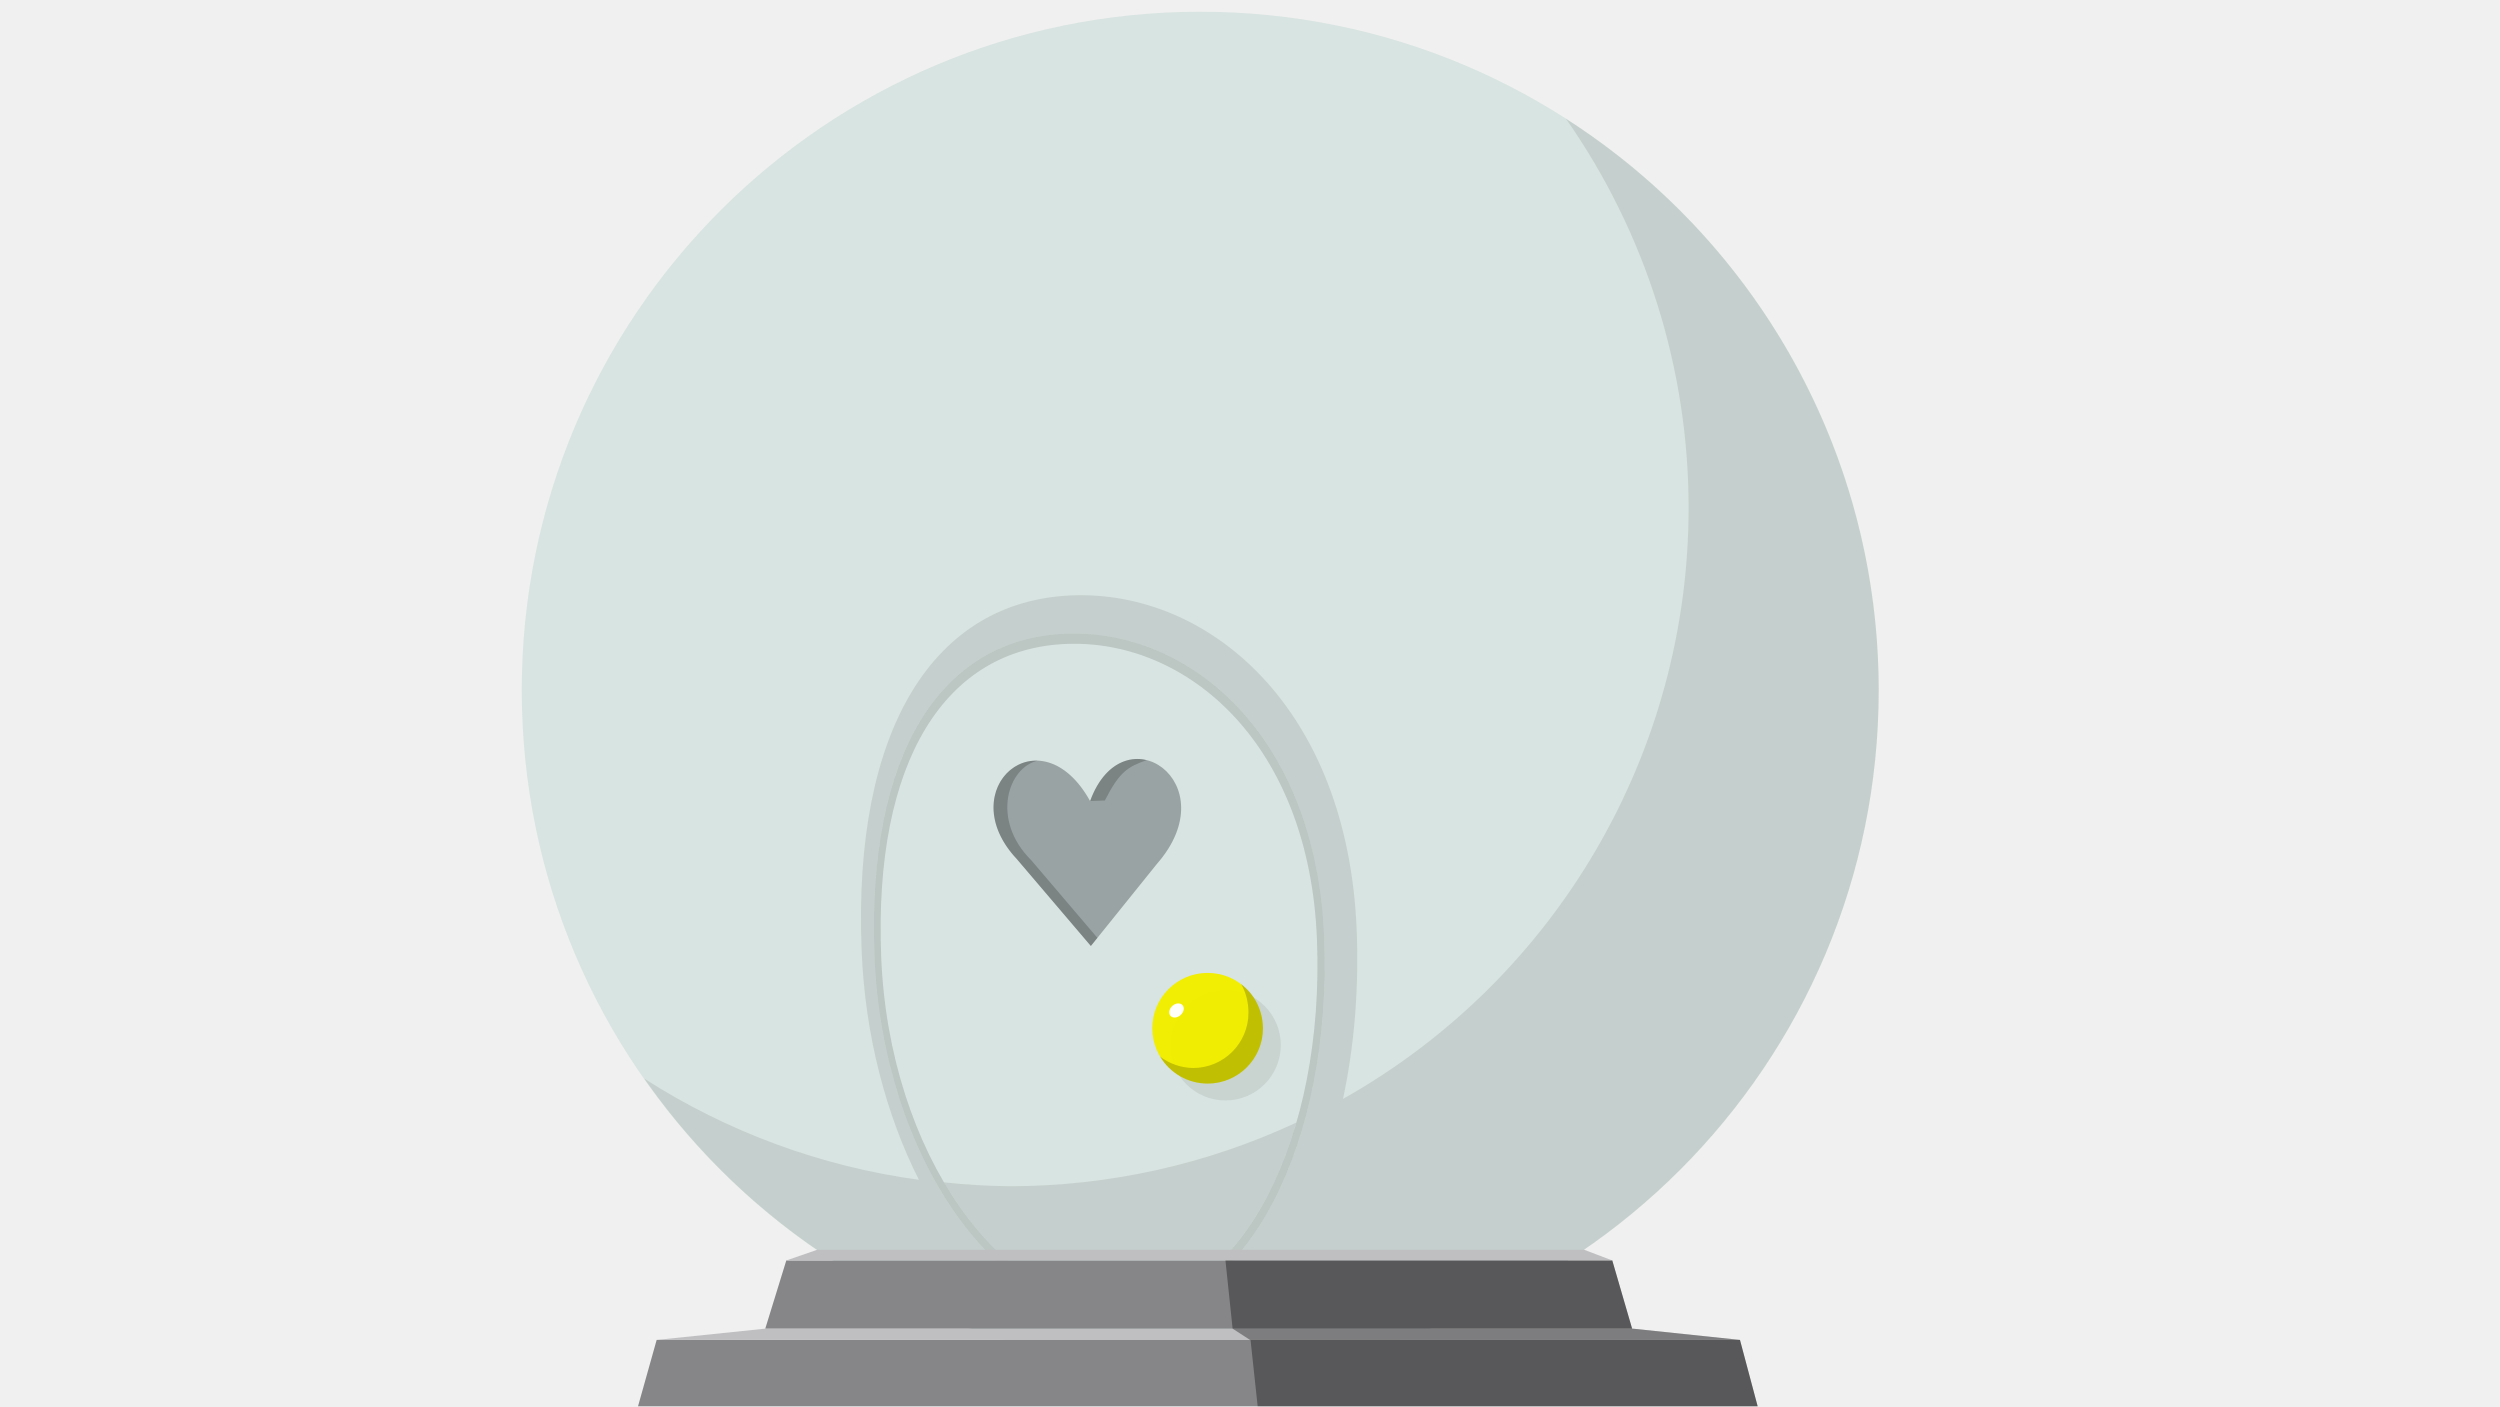
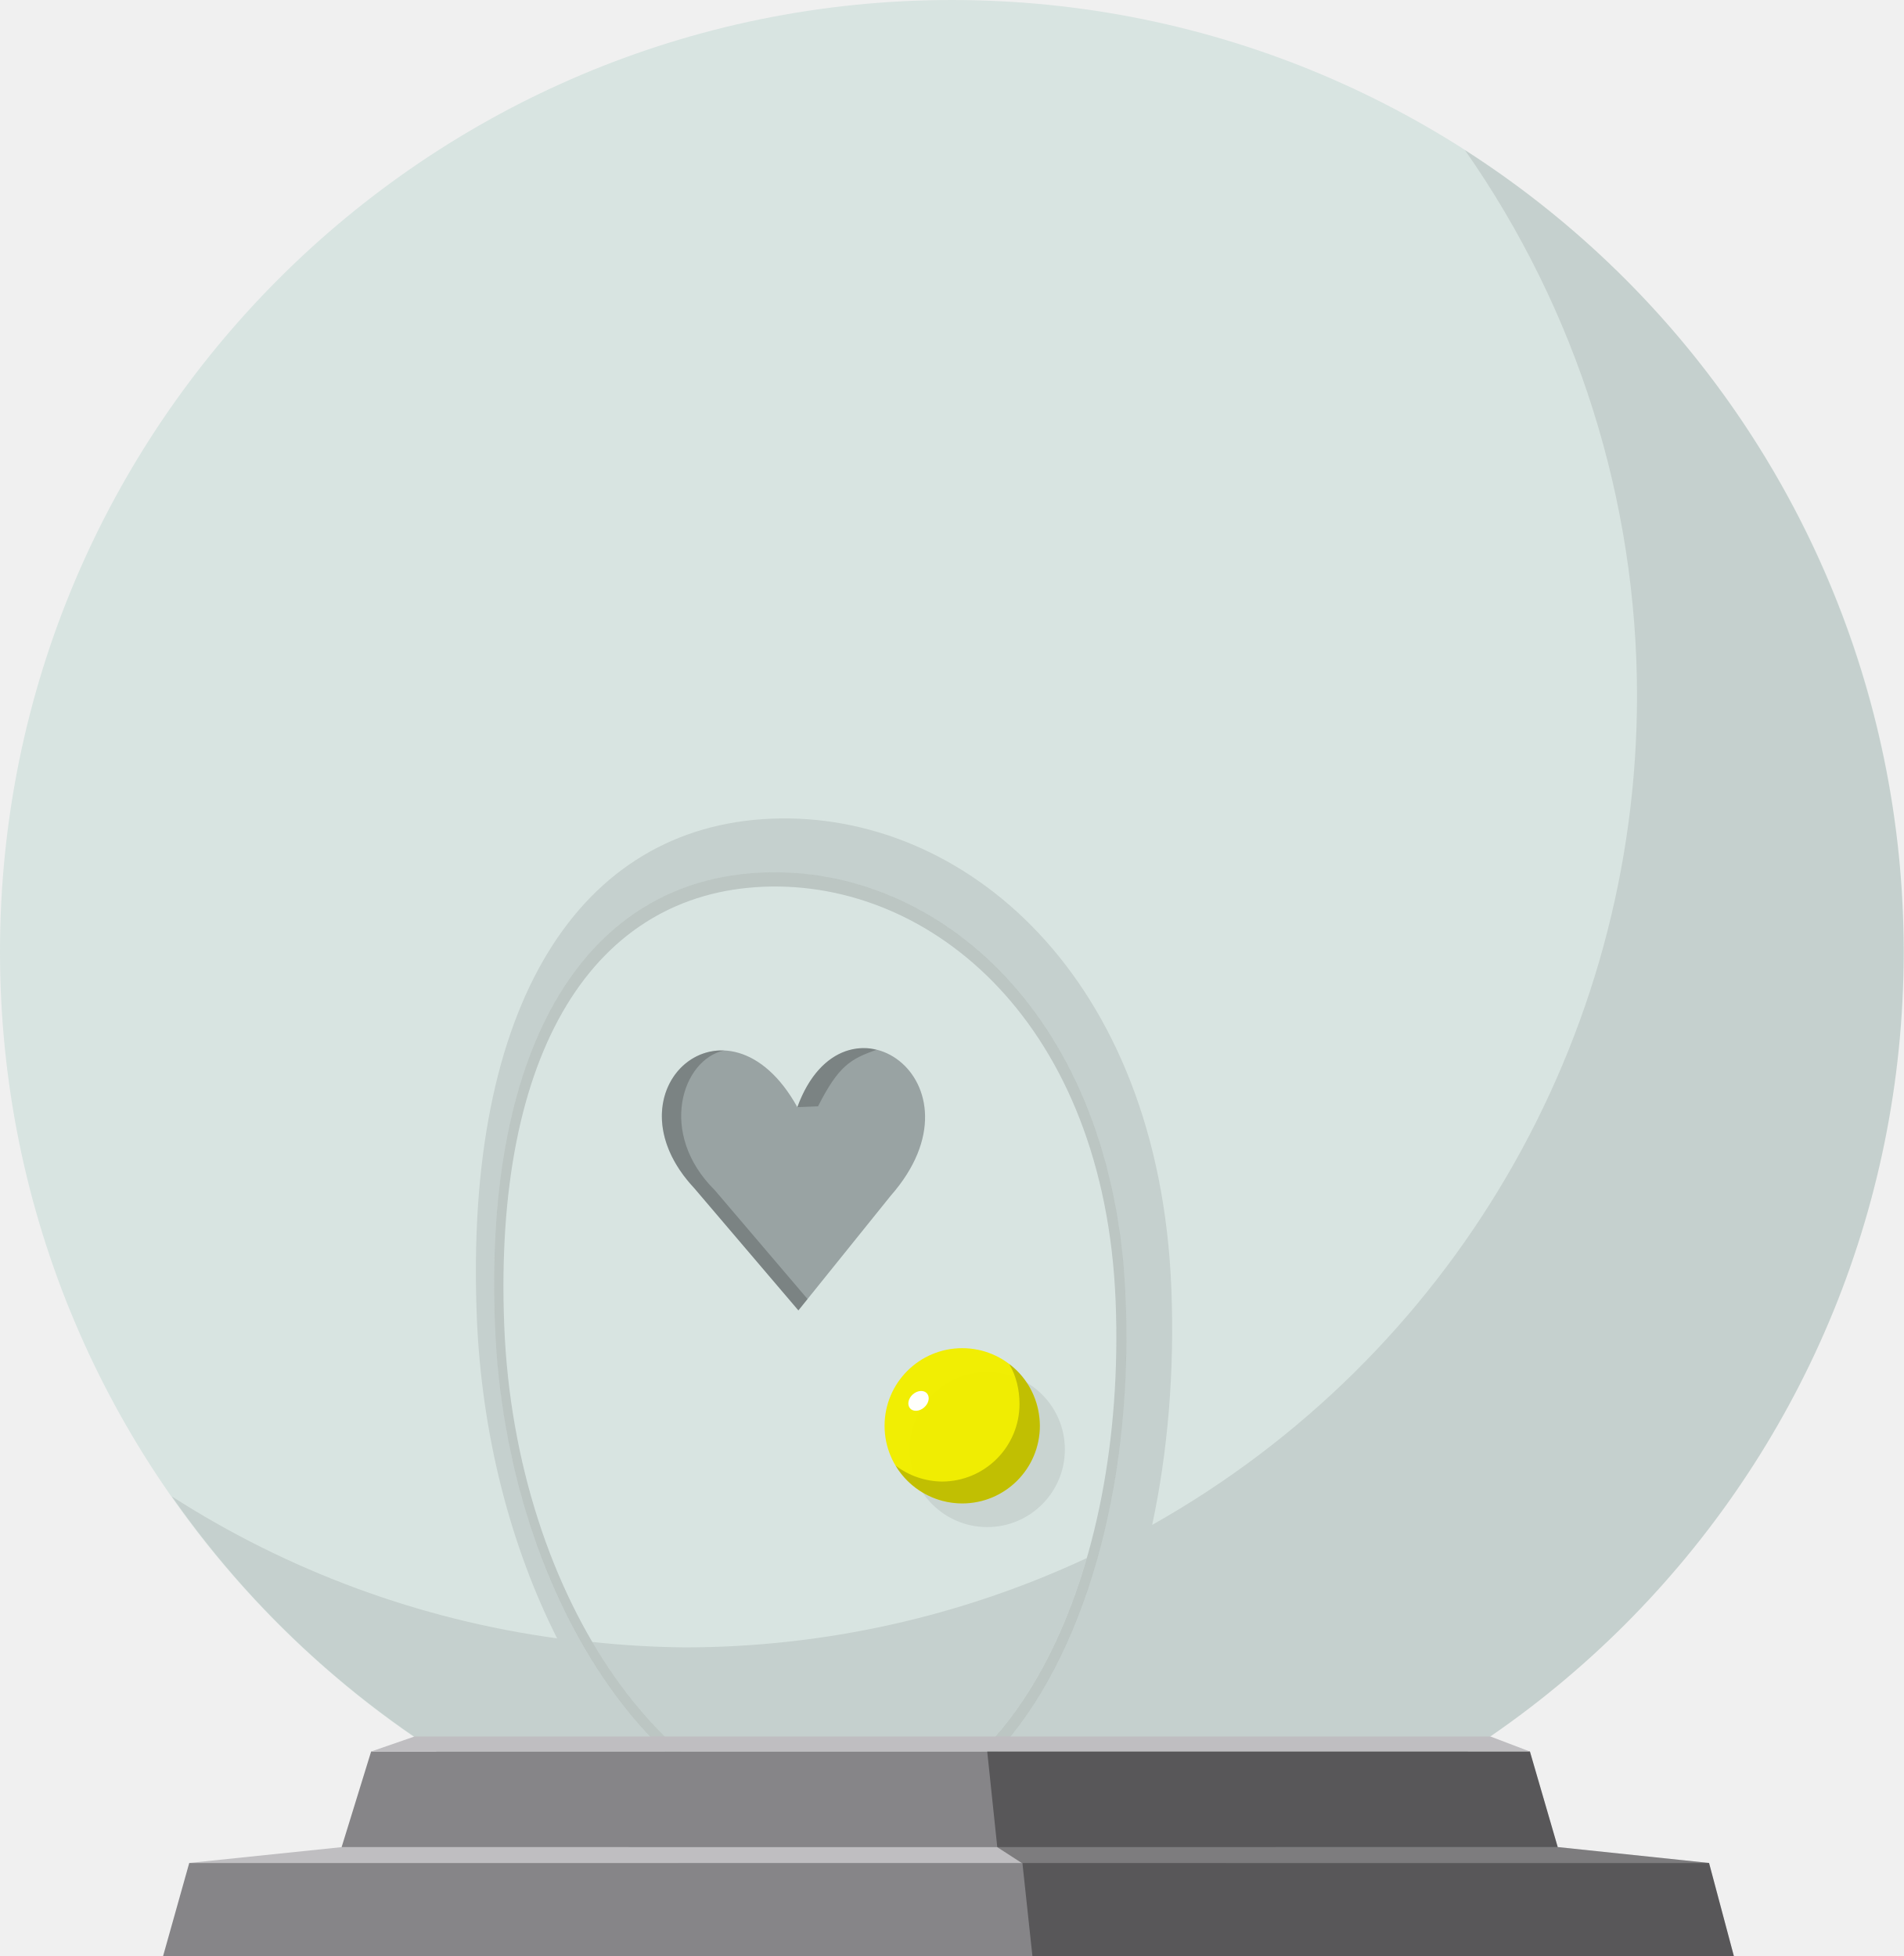
- <svg xmlns="http://www.w3.org/2000/svg" width="1920px" height="1080px" viewBox="0 0 1920 1080" version="1.1" id="SVGRoot">
+ <svg xmlns="http://www.w3.org/2000/svg" width="1042.131" height="1070.995" viewBox="0 0 1042.131 1070.995" version="1.1" id="SVGRoot">
  <defs id="defs939" />
-   <g id="layer1">
-     <g id="g1544" transform="matrix(3.753128,0,0,3.753128,-341.4458,-2362.373)">
+   <g id="layer1" transform="translate(-0.717378,-9.005836)">
+     <g id="g1544" transform="matrix(3.753128,0,0,3.753128,-741.4458,-2362.373)">
      <g id="g1322" transform="translate(-26.88378,-3.165062)">
        <g id="g1307">
          <path id="path1034" style="fill:#d8e4e1;fill-opacity:1;fill-rule:evenodd;stroke:none;stroke-width:1.018" d="M 502.299,773.841 A 138.835,138.835 0 0 1 363.464,912.676 138.835,138.835 0 0 1 224.629,773.841 138.835,138.835 0 0 1 363.464,635.006 138.835,138.835 0 0 1 502.299,773.841 Z" />
          <g id="g1301">
            <path id="path1034-3" style="fill:#000000;fill-opacity:0.087;fill-rule:evenodd;stroke:none;stroke-width:1.018" d="m 438.299,656.906 a 138.835,138.835 0 0 1 25.1,79.602 138.835,138.835 0 0 1 -70.715,120.963 c 2.262,-10.593 3.278,-22.271 2.797,-34.484 -1.798,-45.645 -30.307,-69.658 -58.283,-68.547 -27.977,1.111 -44.828,26.927 -43.029,72.572 0.692,17.568 5.044,33.773 11.719,47.014 a 138.835,138.835 0 0 1 -56.201,-20.713 138.835,138.835 0 0 0 113.779,59.363 138.835,138.835 0 0 0 138.834,-138.836 138.835,138.835 0 0 0 -64,-116.934 z M 338.271,762.271 c 0.786,0.013 1.571,0.047 2.355,0.104 0.179,0.013 0.358,0.038 0.537,0.053 0.602,0.051 1.204,0.105 1.805,0.182 0.244,0.031 0.487,0.076 0.73,0.111 0.533,0.077 1.066,0.153 1.598,0.25 0.339,0.062 0.676,0.139 1.014,0.209 0.419,0.087 0.837,0.168 1.254,0.268 0.376,0.09 0.75,0.195 1.125,0.295 0.402,0.107 0.805,0.21 1.205,0.328 0.339,0.1 0.675,0.215 1.012,0.324 0.417,0.134 0.834,0.265 1.248,0.412 0.337,0.12 0.671,0.255 1.006,0.383 0.424,0.162 0.849,0.321 1.27,0.496 0.309,0.129 0.613,0.27 0.92,0.406 0.427,0.189 0.854,0.377 1.277,0.58 0.325,0.156 0.646,0.324 0.969,0.488 0.405,0.206 0.81,0.412 1.211,0.631 0.325,0.177 0.645,0.365 0.967,0.551 0.384,0.222 0.769,0.444 1.148,0.678 0.337,0.207 0.669,0.426 1.002,0.643 0.362,0.236 0.724,0.472 1.082,0.719 0.328,0.226 0.651,0.46 0.975,0.695 0.363,0.263 0.724,0.528 1.082,0.803 0.309,0.237 0.615,0.482 0.92,0.729 0.359,0.289 0.717,0.582 1.07,0.883 0.305,0.26 0.605,0.528 0.906,0.797 0.338,0.302 0.674,0.607 1.006,0.92 0.306,0.289 0.609,0.583 0.91,0.881 0.319,0.316 0.636,0.636 0.949,0.963 0.298,0.311 0.594,0.627 0.887,0.947 0.311,0.34 0.619,0.685 0.924,1.035 0.285,0.328 0.567,0.659 0.846,0.996 0.296,0.357 0.587,0.722 0.877,1.09 0.271,0.345 0.541,0.691 0.807,1.045 0.295,0.393 0.584,0.795 0.871,1.199 0.251,0.353 0.501,0.708 0.746,1.07 0.277,0.409 0.549,0.826 0.818,1.246 0.243,0.379 0.484,0.759 0.721,1.146 0.263,0.43 0.519,0.869 0.773,1.311 0.226,0.392 0.452,0.785 0.672,1.186 0.252,0.46 0.495,0.929 0.738,1.4 0.212,0.41 0.424,0.819 0.629,1.238 0.232,0.475 0.456,0.961 0.68,1.447 0.194,0.422 0.389,0.843 0.576,1.273 0.222,0.511 0.434,1.034 0.646,1.557 0.176,0.435 0.354,0.866 0.523,1.309 0.207,0.54 0.402,1.093 0.598,1.645 0.155,0.436 0.313,0.869 0.461,1.312 0.197,0.589 0.38,1.192 0.564,1.795 0.131,0.43 0.268,0.854 0.393,1.291 0.175,0.612 0.336,1.24 0.498,1.865 0.117,0.448 0.24,0.891 0.35,1.346 0.149,0.619 0.281,1.255 0.418,1.887 0.106,0.488 0.219,0.969 0.316,1.465 0.114,0.577 0.211,1.169 0.314,1.756 0.099,0.562 0.206,1.118 0.295,1.689 0.092,0.591 0.165,1.198 0.246,1.799 0.079,0.581 0.166,1.154 0.234,1.744 0.069,0.598 0.119,1.213 0.178,1.82 0.059,0.614 0.128,1.22 0.176,1.844 7.1e-4,0.009 0.001,0.018 0.002,0.027 0.093,1.219 0.165,2.455 0.215,3.711 0.06,1.516 0.086,3.021 0.096,4.518 0.003,0.439 -0.002,0.875 -0.004,1.312 -0.003,1.106 -0.019,2.205 -0.049,3.299 -0.012,0.42 -0.021,0.84 -0.037,1.258 -0.05,1.354 -0.119,2.699 -0.209,4.031 -0.007,0.097 -0.011,0.196 -0.018,0.293 -0.108,1.541 -0.243,3.067 -0.404,4.576 -0.01,0.094 -0.023,0.186 -0.033,0.279 -0.151,1.381 -0.326,2.744 -0.52,4.096 -0.031,0.213 -0.064,0.424 -0.096,0.637 -0.196,1.318 -0.412,2.622 -0.648,3.908 -0.02,0.11 -0.038,0.221 -0.059,0.33 -0.544,2.91 -1.191,5.735 -1.936,8.465 -6.358,23.323 -19.801,39.579 -37.039,40.264 -14.652,0.582 -28.828,-10.22 -38.525,-27.408 -2.195,-3.89 -4.158,-8.104 -5.846,-12.592 -0.032,-0.084 -0.064,-0.167 -0.096,-0.252 -0.285,-0.765 -0.561,-1.54 -0.83,-2.32 -0.082,-0.237 -0.164,-0.473 -0.244,-0.711 -0.243,-0.723 -0.48,-1.451 -0.709,-2.186 -0.091,-0.291 -0.177,-0.584 -0.266,-0.877 -0.215,-0.713 -0.429,-1.428 -0.631,-2.152 -0.084,-0.301 -0.161,-0.607 -0.242,-0.91 -0.363,-1.351 -0.7,-2.719 -1.014,-4.105 -0.087,-0.384 -0.181,-0.762 -0.264,-1.148 -0.102,-0.474 -0.191,-0.956 -0.287,-1.434 -0.128,-0.636 -0.256,-1.271 -0.373,-1.914 -0.096,-0.526 -0.181,-1.056 -0.27,-1.586 -0.103,-0.617 -0.204,-1.235 -0.297,-1.857 -0.08,-0.534 -0.154,-1.071 -0.227,-1.609 -0.084,-0.623 -0.161,-1.249 -0.234,-1.877 -0.063,-0.539 -0.126,-1.078 -0.182,-1.621 -0.071,-0.698 -0.133,-1.401 -0.191,-2.105 -0.038,-0.46 -0.081,-0.917 -0.113,-1.379 -0.084,-1.181 -0.154,-2.369 -0.201,-3.564 -0.051,-1.295 -0.085,-2.573 -0.104,-3.832 -10e-6,-6.6e-4 1e-5,-10e-4 0,-0.002 -0.018,-1.26 -0.02,-2.502 -0.006,-3.727 0.029,-2.449 0.122,-4.826 0.277,-7.131 0.234,-3.457 0.609,-6.75 1.119,-9.877 1.1e-4,-6.4e-4 -1e-4,-0.001 0,-0.002 0.851,-5.212 2.08,-9.96 3.658,-14.229 2.2e-4,-5.8e-4 -2.1e-4,-10e-4 0,-0.002 1.579,-4.269 3.509,-8.058 5.764,-11.35 0.902,-1.317 1.855,-2.552 2.859,-3.709 0.502,-0.578 1.018,-1.136 1.545,-1.674 1.054,-1.076 2.157,-2.072 3.309,-2.984 2.302,-1.824 4.796,-3.32 7.467,-4.479 1.336,-0.579 2.717,-1.073 4.141,-1.482 1.423,-0.409 2.889,-0.733 4.396,-0.971 1.507,-0.237 3.055,-0.388 4.643,-0.451 0.794,-0.032 1.589,-0.04 2.383,-0.027 z m 44.867,100.043 a 138.835,138.835 0 0 1 -58.574,13.029 138.835,138.835 0 0 1 -13.547,-0.793 c 9.376,15.977 22.793,25.929 36.641,25.379 16.337,-0.649 29.158,-15.762 35.48,-37.615 z" />
            <path id="path1136-6-9" style="fill:#333333;fill-opacity:0.171;fill-rule:evenodd;stroke:none;stroke-width:0.936;stroke-opacity:1" d="m 335.889,762.299 c -25.404,1.009 -40.702,24.451 -39.069,65.899 1.633,41.448 25.637,74.62 51.041,73.611 25.404,-1.009 42.588,-35.817 40.955,-77.266 -1.633,-41.448 -27.523,-63.254 -52.927,-62.244 z m 0.153,2.072 c 24.626,-0.978 49.724,20.212 51.311,60.485 1.587,40.274 -15.069,74.094 -39.694,75.072 -24.626,0.978 -47.897,-31.256 -49.484,-71.53 -1.587,-40.274 13.242,-63.05 37.868,-64.028 z" />
          </g>
        </g>
        <g id="g1291" transform="translate(-0.7966925,-3.920362)">
          <path id="rect1064" style="fill:#868588;fill-opacity:1;fill-rule:evenodd;stroke:none;stroke-width:2.5" d="m 253.03,910.711 h 221.672 l 3.619,13.576 H 249.215 Z" />
          <path id="rect1067" style="fill:#bfbec1;fill-opacity:1;fill-rule:evenodd;stroke:none;stroke-width:3.145" d="m 275.252,908.405 h 177.486 l 21.955,2.306 H 253.03 Z" />
          <path id="rect1070" style="fill:#868588;fill-opacity:1;fill-rule:evenodd;stroke:none;stroke-width:3.1" d="m 279.558,894.453 h 169.017 l 4.06,13.951 h -177.382 z" />
          <path id="rect1073" style="fill:#bfbec1;fill-opacity:1;fill-rule:evenodd;stroke:none;stroke-width:4.387" d="m 285.89,892.262 h 156.927 l 5.754,2.191 H 279.558 Z" />
          <path id="rect1064-7" style="fill:#000000;fill-opacity:0.347;fill-rule:evenodd;stroke:none;stroke-width:2.5" d="m 374.552,910.711 1.459,13.576 h 102.311 l -3.619,-13.576 z" />
          <path id="rect1067-5" style="fill:#000000;fill-opacity:0.347;fill-rule:evenodd;stroke:none;stroke-width:3.145" d="m 370.88,908.404 3.564,2.307 h 100.248 l -21.955,-2.307 z" />
          <path id="rect1070-3" style="fill:#000000;fill-opacity:0.347;fill-rule:evenodd;stroke:none;stroke-width:3.1" d="m 369.419,894.453 1.467,13.951 h 81.748 l -4.059,-13.951 z" />
        </g>
      </g>
      <g id="g1368" transform="translate(-355.8508,-4.720505)">
        <g id="g1363">
          <path style="fill:#99a3a3;fill-opacity:1;stroke:none;stroke-width:1px;stroke-linecap:butt;stroke-linejoin:miter;stroke-opacity:1" d="m 670.047,827.737 -15.157,-17.796 c -13.441,-14.321 4.815,-30.217 15.004,-11.86 6.78,-18.57 28.278,-3.766 13.623,12.921 z" id="path1324" />
        </g>
        <path id="path1324-3" style="fill:#000000;fill-opacity:0.196;stroke:none;stroke-width:1px;stroke-linecap:butt;stroke-linejoin:miter;stroke-opacity:1" d="m 680.037,789.481 c -3.743,-0.225 -7.812,2.216 -10.143,8.6 l 3.021,-0.12 c 2.988,-5.901 4.737,-6.919 8.541,-8.247 -0.466,-0.114 -0.939,-0.204 -1.42,-0.232 z m -20.844,0.33 c -7.801,-0.308 -13.543,10.283 -4.303,20.129 l 15.158,17.795 1.334,-1.658 -13.5,-15.848 c -8.424,-8.339 -4.756,-19.132 1.338,-20.416 -0.009,-3.8e-4 -0.018,-0.002 -0.027,-0.002 z" />
      </g>
      <g id="g1518" transform="translate(-3.072606,2.367895)">
        <circle style="fill:#000000;fill-opacity:0.071;fill-rule:evenodd;stroke:none;stroke-width:1.665;stroke-miterlimit:4;stroke-dasharray:none;stroke-opacity:1" id="path1370-02" cx="344.812" cy="840.934" r="11.325" />
        <g id="g1487" transform="translate(-320.3964,-12.32407)">
          <circle style="fill:#f0ed00;fill-opacity:0.988;fill-rule:evenodd;stroke:none;stroke-width:1.665;stroke-miterlimit:4;stroke-dasharray:none;stroke-opacity:1" id="path1370" cx="661.561" cy="849.807" r="11.325" />
          <ellipse style="fill:#ffffff;fill-opacity:0.988;fill-rule:evenodd;stroke:none;stroke-width:0.212;stroke-miterlimit:4;stroke-dasharray:none;stroke-opacity:1" id="path1370-0" cx="223.641" cy="1072.355" rx="1.63" ry="1.282" transform="matrix(0.8451268,-0.5345658,0.4347278,0.9005619,0,0)" />
          <path id="path1370-7" style="fill:#000000;fill-opacity:0.196;fill-rule:evenodd;stroke:none;stroke-width:1.665;stroke-miterlimit:4;stroke-dasharray:none;stroke-opacity:1" d="m 668.404,840.781 c 1.05,1.75 1.508,3.796 1.514,5.836 -2.3e-4,6.254 -5.07,11.324 -11.324,11.324 -2.442,-0.034 -4.826,-0.851 -6.762,-2.34 2.037,3.426 5.743,5.523 9.729,5.531 6.256,8.5e-4 11.327,-5.071 11.326,-11.326 -0.038,-3.546 -1.633,-6.915 -4.483,-9.026 z" />
        </g>
      </g>
    </g>
  </g>
</svg>
